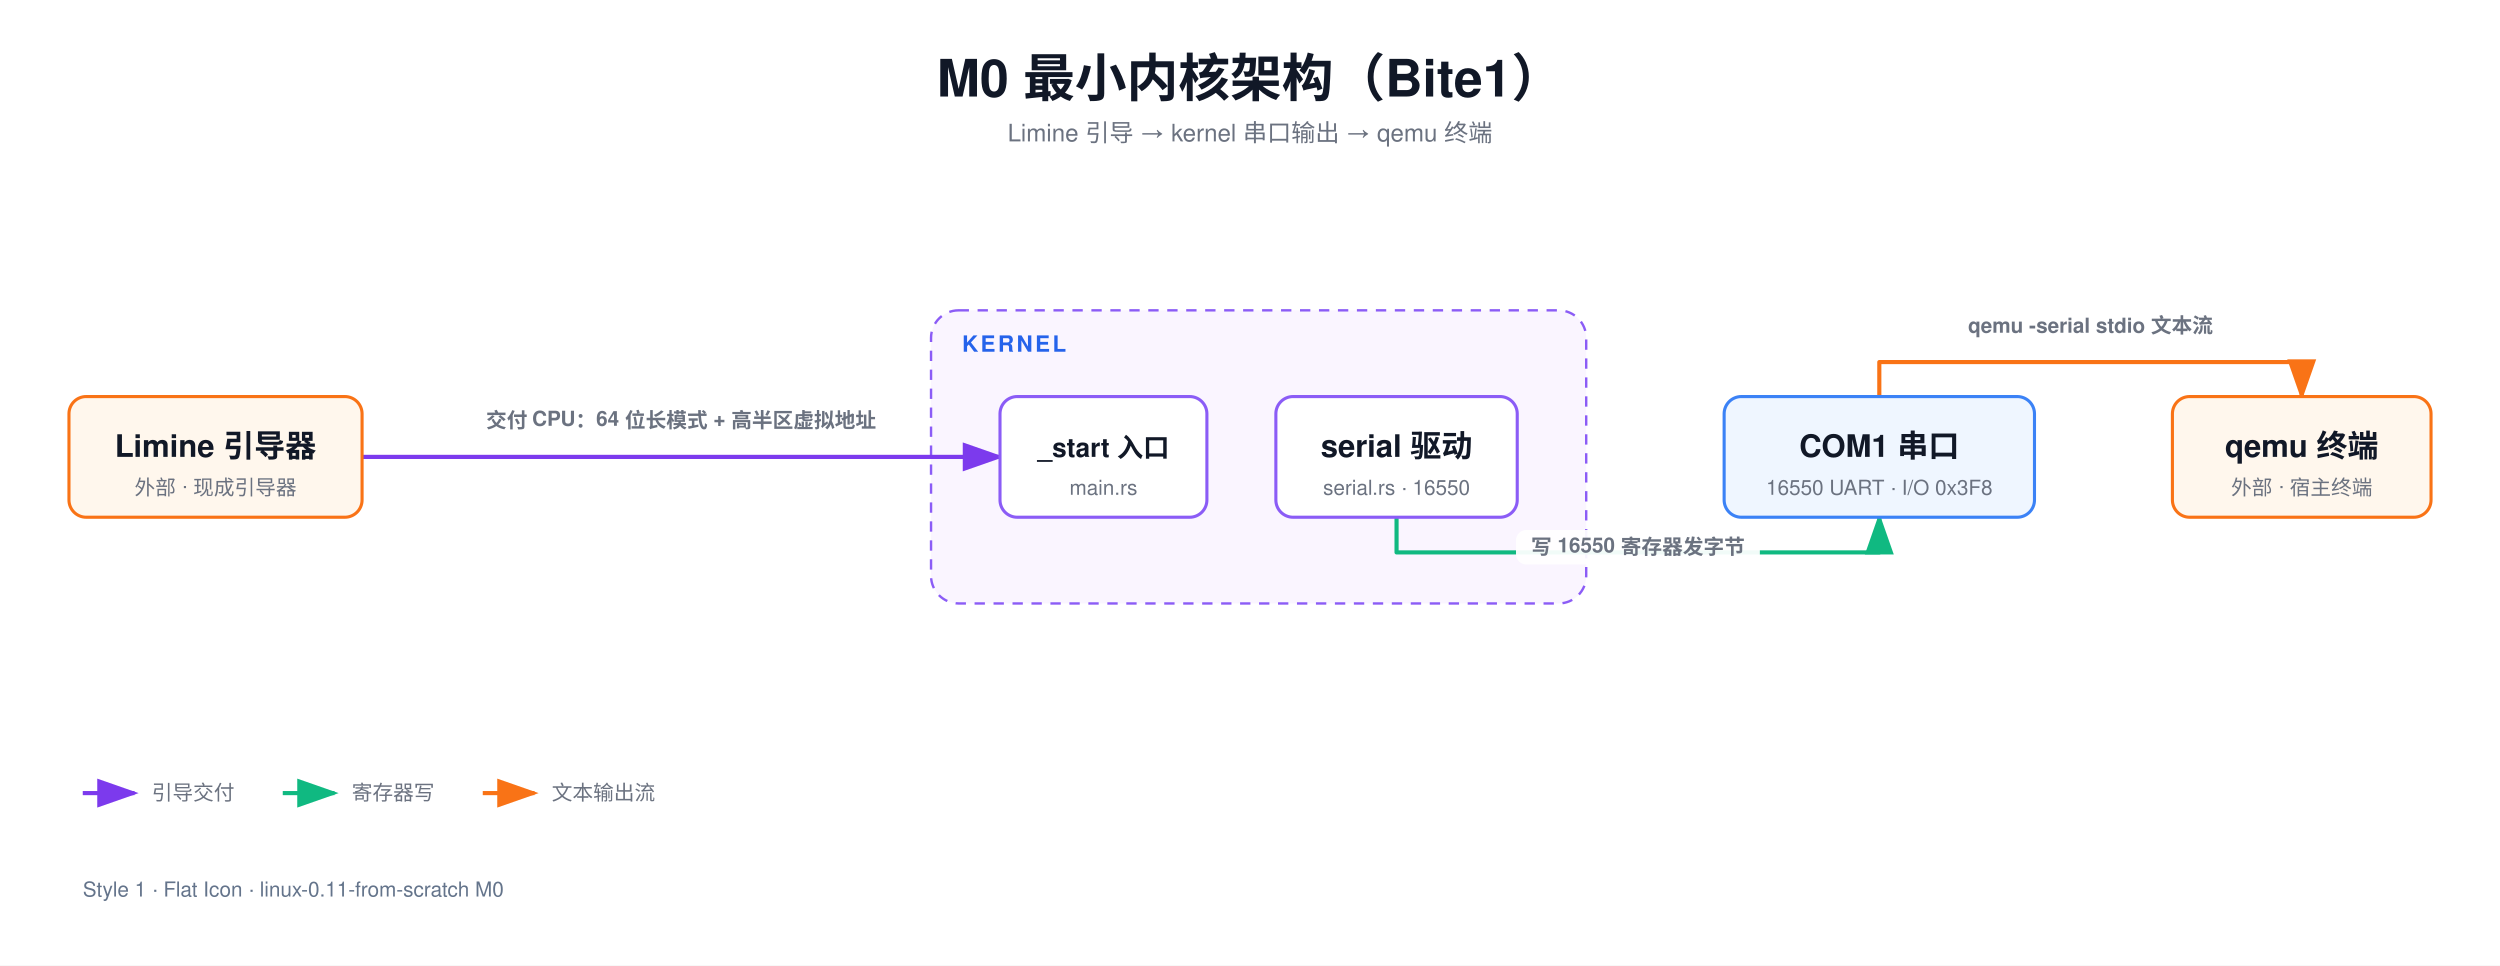
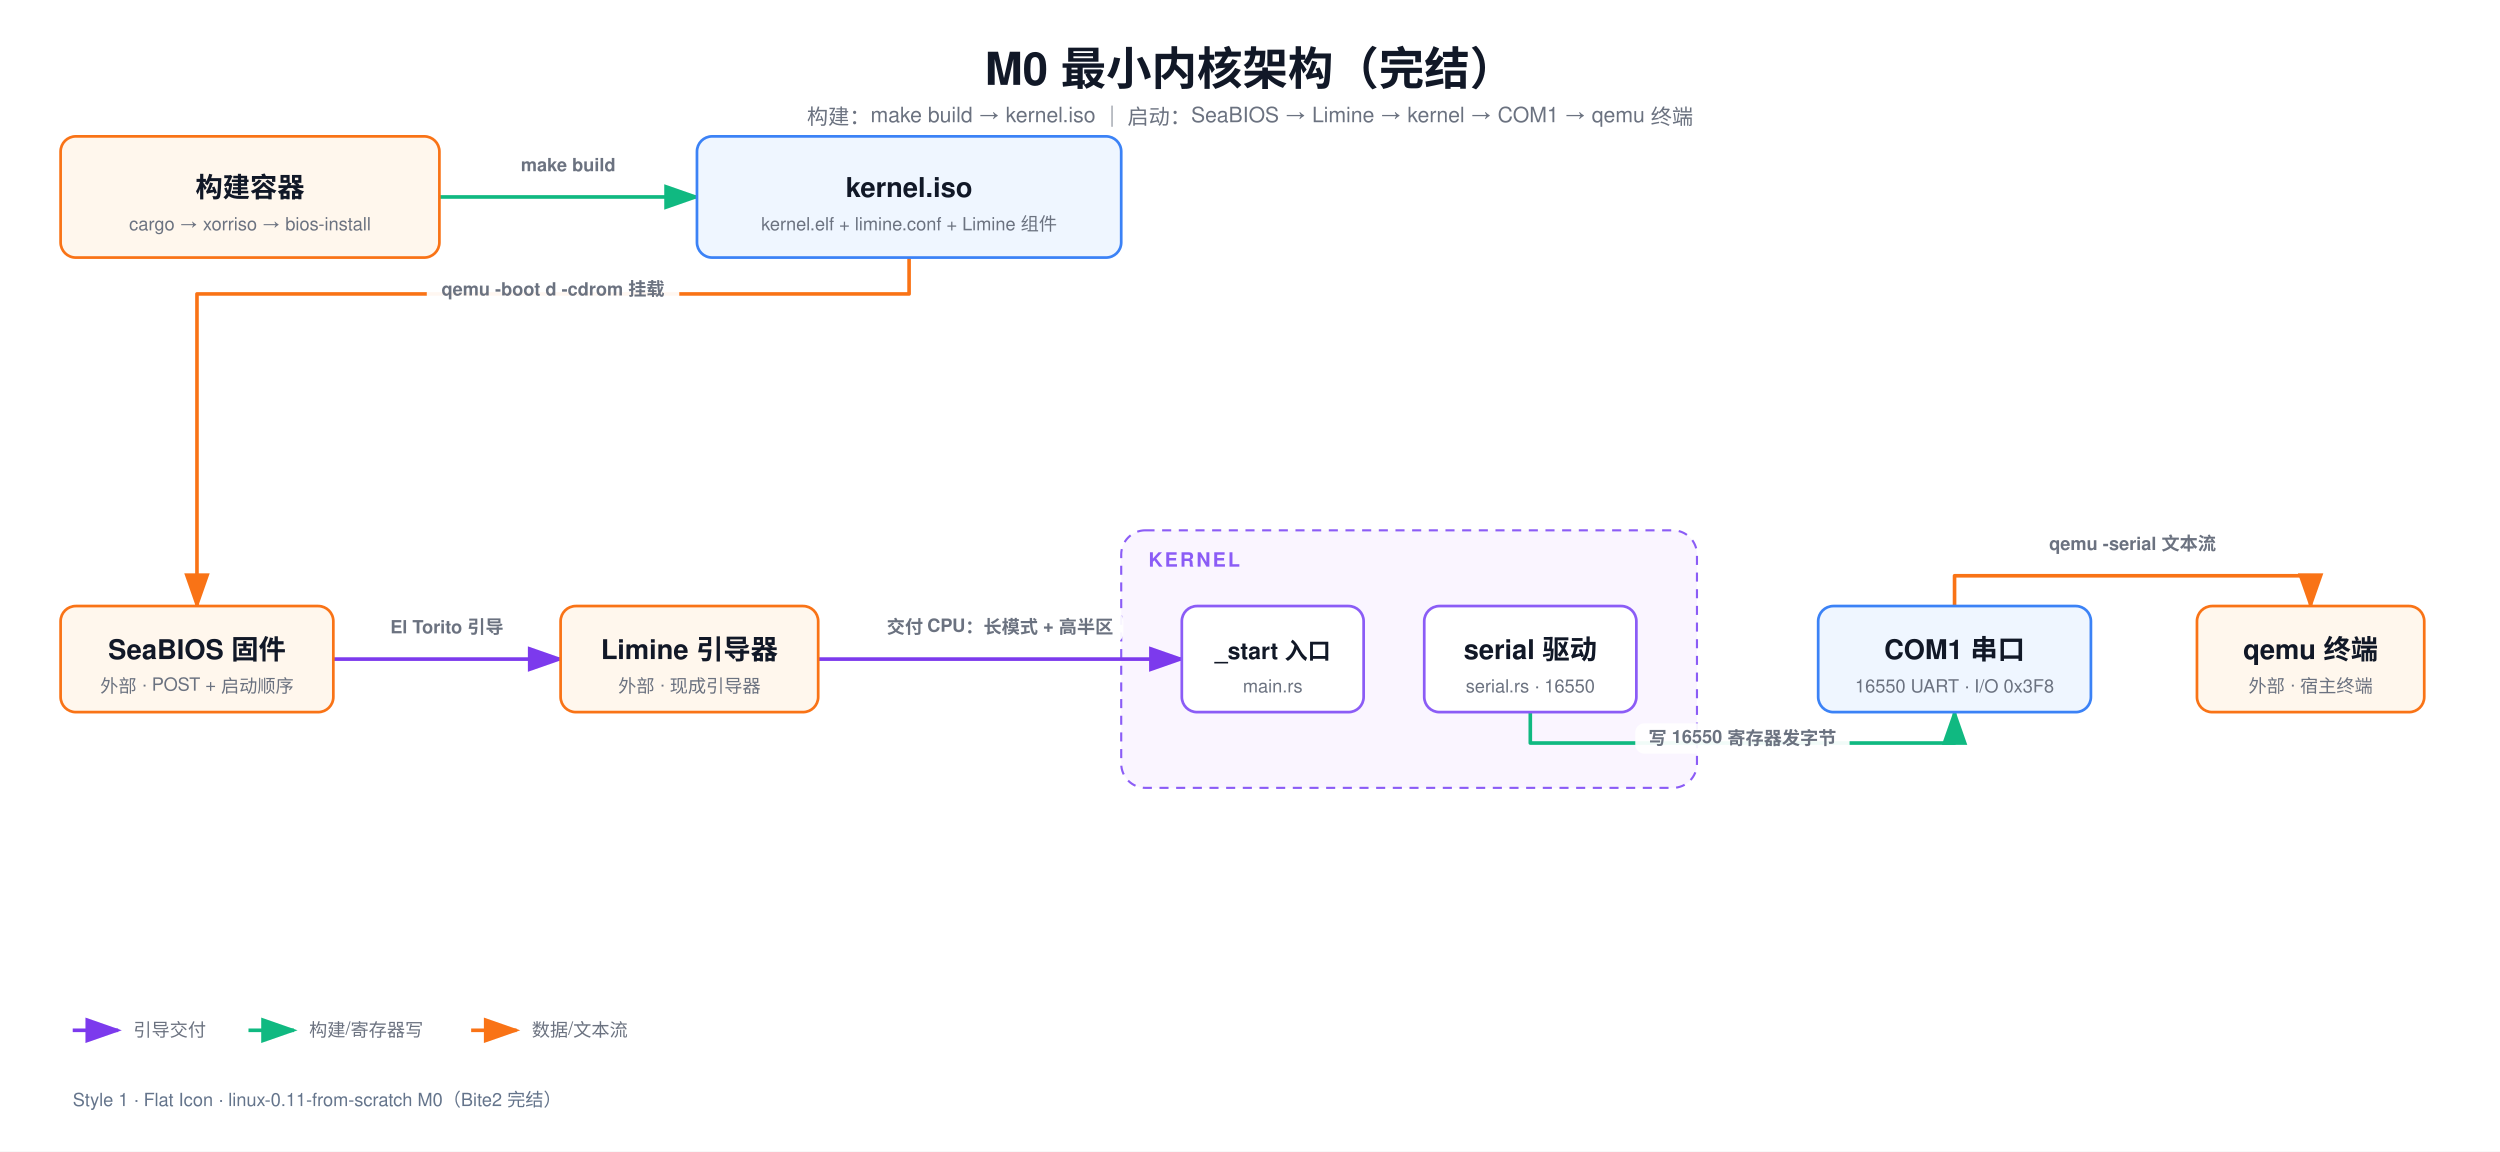
- <svg xmlns="http://www.w3.org/2000/svg" viewBox="0 0 1450 560" width="1450" height="560" data-generator="fireworks-tech-graph" data-schema-version="1" data-text-metrics="heuristic-v1" data-style-id="1" data-visual-theme="Flat Icon" data-diagram-type="architecture" data-motion-scene="" data-semantic-profile="generic" data-semantic-valid="true" data-quality-profile="showcase" data-max-bends-per-edge="2" data-max-total-bends="8" data-max-route-stretch="1.35" data-max-bridged-crossings="0" data-min-node-gap="40.0" data-min-container-gutter="20.0" data-min-label-clearance="4.0" data-min-segment-length="16.0">
+ <svg xmlns="http://www.w3.org/2000/svg" viewBox="0 0 1650 760" width="1650" height="760" data-generator="fireworks-tech-graph" data-schema-version="1" data-text-metrics="heuristic-v1" data-style-id="1" data-visual-theme="Flat Icon" data-diagram-type="architecture" data-motion-scene="" data-semantic-profile="generic" data-semantic-valid="true" data-quality-profile="showcase" data-max-bends-per-edge="2" data-max-total-bends="8" data-max-route-stretch="1.35" data-max-bridged-crossings="0" data-min-node-gap="40.0" data-min-container-gutter="20.0" data-min-label-clearance="4.0" data-min-segment-length="16.0">
  <defs>
    <marker id="arrowA" markerWidth="10" markerHeight="7" refX="9" refY="3.5" orient="auto">
      <polygon points="0 0, 10 3.5, 0 7" fill="#7c3aed" />
    </marker>
    <marker id="arrowB" markerWidth="10" markerHeight="7" refX="9" refY="3.5" orient="auto">
      <polygon points="0 0, 10 3.5, 0 7" fill="#10b981" />
    </marker>
    <marker id="arrowC" markerWidth="10" markerHeight="7" refX="9" refY="3.5" orient="auto">
      <polygon points="0 0, 10 3.5, 0 7" fill="#2563eb" />
    </marker>
    <marker id="arrowE" markerWidth="10" markerHeight="7" refX="9" refY="3.5" orient="auto">
      <polygon points="0 0, 10 3.5, 0 7" fill="#f97316" />
    </marker>
    <marker id="arrowF" markerWidth="10" markerHeight="7" refX="9" refY="3.5" orient="auto">
      <polygon points="0 0, 10 3.5, 0 7" fill="#7c3aed" />
    </marker>
    <marker id="arrowG" markerWidth="10" markerHeight="7" refX="9" refY="3.5" orient="auto">
      <polygon points="0 0, 10 3.5, 0 7" fill="#ef4444" />
    </marker>
    <marker id="arrowH" markerWidth="10" markerHeight="7" refX="9" refY="3.5" orient="auto">
      <polygon points="0 0, 10 3.5, 0 7" fill="#6b7280" />
    </marker>
    <filter id="shadowSoft" x="-20%" y="-20%" width="140%" height="160%">
      <feDropShadow dx="0" dy="3" stdDeviation="6" flood-color="#0f172a" flood-opacity="0.12" />
    </filter>
    <filter id="shadowGlass" x="-20%" y="-20%" width="140%" height="160%">
      <feDropShadow dx="0" dy="10" stdDeviation="16" flood-color="#020617" flood-opacity="0.28" />
    </filter>
    <style>
    text { font-family: 'Helvetica Neue', Helvetica, Arial, 'PingFang SC', 'Noto Sans CJK SC', 'Microsoft YaHei', 'Microsoft JhengHei', 'SimHei', sans-serif; }
    .title { font-size: 30px; font-weight: 700; fill: #111827; }
    .subtitle { font-size: 14px; font-weight: 500; fill: #6b7280; }
-     .section { font-size: 13px; font-weight: 700; fill: #2563eb; letter-spacing: 1.4px; }
+     .section { font-size: 13px; font-weight: 700; fill: #8b5cf6; letter-spacing: 1.4px; }
    .section-sub { font-size: 12px; font-weight: 500; fill: #64748b; }
    .node-title { font-weight: 700; fill: #111827; }
    .node-sub { font-weight: 500; fill: #6b7280; }
    .node-type { font-size: 12px; font-weight: 700; fill: #64748b; letter-spacing: 0.08em; }
    .arrow-label { font-size: 12px; font-weight: 600; fill: #6b7280; }
    .legend { font-size: 12px; font-weight: 500; fill: #6b7280; }
    .footnote { font-size: 12px; font-weight: 500; fill: #64748b; }
    .metric-label { font-size: 8.5px; font-weight: 700; fill: #64748b; text-transform: uppercase; }
    .metric-value { font-size: 9.5px; font-weight: 700; fill: #111827; }
    </style>
  </defs>
-   <rect data-graph-role="background" width="1450.0" height="560.0" fill="#ffffff" />
-   <text x="725.0" y="56" text-anchor="middle" class="title">M0 最小内核架构（Bite1）</text>
-   <text x="725.0" y="82" text-anchor="middle" class="subtitle">Limine 引导 → kernel 串口输出 → qemu 终端</text>
-   <g id="kernel-box" data-graph-role="container" data-container-id="kernel-box" data-semantic-role="boundary" data-graph-bounds="540,180,920,350">
-     <rect data-graph-role="container" x="540.0" y="180.0" width="380.0" height="170.0" rx="16.0" fill="#faf5ff" stroke="#8b5cf6" stroke-width="1.4" stroke-dasharray="6 5" />
-     <text x="558.0" y="204.0" class="section">KERNEL</text>
-     <rect id="kernel-box-header" data-graph-role="reserved" data-reserved-kind="container-header" x="548" y="186" width="75.24" height="30" fill="none" stroke="none" />
+   <rect data-graph-role="background" width="1650.0" height="760.0" fill="#ffffff" />
+   <text x="825.0" y="56" text-anchor="middle" class="title">M0 最小内核架构（完结）</text>
+   <text x="825.0" y="82" text-anchor="middle" class="subtitle">构建：make build → kernel.iso ｜ 启动：SeaBIOS → Limine → kernel → COM1 → qemu 终端</text>
+   <g id="kernel-box" data-graph-role="container" data-container-id="kernel-box" data-semantic-role="boundary" data-graph-bounds="740,350,1120,520">
+     <rect data-graph-role="container" x="740.0" y="350.0" width="380.0" height="170.0" rx="16.0" fill="#faf5ff" stroke="#8b5cf6" stroke-width="1.4" stroke-dasharray="6 5" />
+     <text x="758.0" y="374.0" class="section">KERNEL</text>
+     <rect id="kernel-box-header" data-graph-role="reserved" data-reserved-kind="container-header" x="748" y="356" width="75.24" height="30" fill="none" stroke="none" />
  </g>
-   <path id="handoff" data-graph-role="edge" data-edge-id="handoff" data-source="limine" data-target="start" data-edge-kind="flow" data-topic-id="" data-flow="control" data-motion-role="" data-motion-stage="" data-motion-order="" data-protocol="" data-via="" data-critical-path-id="" data-critical-hop="" data-critical-hops="" data-critical="false" data-bends="0" data-route-stretch="1.0" data-bridges="" d="M 210,265 L 580,265" fill="none" stroke="#7c3aed" stroke-width="2.4" stroke-linecap="round" stroke-linejoin="round" marker-end="url(#arrowA)" />
-   <path id="tx" data-graph-role="edge" data-edge-id="tx" data-source="serial" data-target="com1" data-edge-kind="flow" data-topic-id="" data-flow="write" data-motion-role="" data-motion-stage="" data-motion-order="" data-protocol="" data-via="" data-critical-path-id="" data-critical-hop="" data-critical-hops="" data-critical="false" data-bends="2" data-route-stretch="1.146" data-bridges="" d="M 810,300 L 810,320.4 L 1090,320.4 L 1090,300" fill="none" stroke="#10b981" stroke-width="2.4" stroke-linecap="round" stroke-linejoin="round" marker-end="url(#arrowB)" />
-   <path id="stdio" data-graph-role="edge" data-edge-id="stdio" data-source="com1" data-target="qemu" data-edge-kind="flow" data-topic-id="" data-flow="data" data-motion-role="" data-motion-stage="" data-motion-order="" data-protocol="" data-via="" data-critical-path-id="" data-critical-hop="" data-critical-hops="" data-critical="false" data-bends="2" data-route-stretch="1.163" data-bridges="" d="M 1090,230 L 1090,210 L 1335,210 L 1335,230" fill="none" stroke="#f97316" stroke-width="2.4" stroke-linecap="round" stroke-linejoin="round" marker-end="url(#arrowE)" />
-   <g id="node-limine" data-graph-role="node" data-node-id="limine" data-semantic-role="rect" data-motion-role="" data-motion-stage="" data-motion-order="" data-parent="" data-deployment-id="" data-topic-id="" data-span-id="" data-station-order="" data-status="" data-start-ms="" data-duration-ms="" data-parent-span="" data-graph-bounds="40,230,210,300">
-     <rect x="40.0" y="230.0" width="170.0" height="70.0" rx="10.0" fill="#fff7ed" stroke="#f97316" stroke-width="1.8" />
-     <text data-text-role="title" data-full-text="Limine 引导器" data-text-max-width="146.0" x="125.0" y="265.0" text-anchor="middle" class="node-title" font-size="18">Limine 引导器</text>
-     <text data-text-role="subtitle" data-full-text="外部 · 现成引导器" data-text-max-width="146.0" x="125.0" y="287.0" text-anchor="middle" class="node-sub" font-size="12">外部 · 现成引导器</text>
+   <path id="mkbuild" data-graph-role="edge" data-edge-id="mkbuild" data-source="docker" data-target="iso" data-edge-kind="flow" data-topic-id="" data-flow="write" data-motion-role="" data-motion-stage="" data-motion-order="" data-protocol="" data-via="" data-critical-path-id="" data-critical-hop="" data-critical-hops="" data-critical="false" data-bends="0" data-route-stretch="1.0" data-bridges="" d="M 290,130 L 460,130" fill="none" stroke="#10b981" stroke-width="2.4" stroke-linecap="round" stroke-linejoin="round" marker-end="url(#arrowB)" />
+   <path id="attach" data-graph-role="edge" data-edge-id="attach" data-source="iso" data-target="seabios" data-edge-kind="flow" data-topic-id="" data-flow="data" data-motion-role="" data-motion-stage="" data-motion-order="" data-protocol="" data-via="" data-critical-path-id="" data-critical-hop="" data-critical-hops="" data-critical="false" data-bends="2" data-route-stretch="1.0" data-bridges="" d="M 600,170 L 600,194 L 130,194 L 130,400" fill="none" stroke="#f97316" stroke-width="2.4" stroke-linecap="round" stroke-linejoin="round" marker-end="url(#arrowE)" />
+   <path id="eltorito" data-graph-role="edge" data-edge-id="eltorito" data-source="seabios" data-target="limine" data-edge-kind="flow" data-topic-id="" data-flow="control" data-motion-role="" data-motion-stage="" data-motion-order="" data-protocol="" data-via="" data-critical-path-id="" data-critical-hop="" data-critical-hops="" data-critical="false" data-bends="0" data-route-stretch="1.0" data-bridges="" d="M 220,435 L 370,435" fill="none" stroke="#7c3aed" stroke-width="2.4" stroke-linecap="round" stroke-linejoin="round" marker-end="url(#arrowA)" />
+   <path id="handoff" data-graph-role="edge" data-edge-id="handoff" data-source="limine" data-target="start" data-edge-kind="flow" data-topic-id="" data-flow="control" data-motion-role="" data-motion-stage="" data-motion-order="" data-protocol="" data-via="" data-critical-path-id="" data-critical-hop="" data-critical-hops="" data-critical="false" data-bends="0" data-route-stretch="1.0" data-bridges="" d="M 540,435 L 780,435" fill="none" stroke="#7c3aed" stroke-width="2.4" stroke-linecap="round" stroke-linejoin="round" marker-end="url(#arrowA)" />
+   <path id="tx" data-graph-role="edge" data-edge-id="tx" data-source="serial" data-target="com1" data-edge-kind="flow" data-topic-id="" data-flow="write" data-motion-role="" data-motion-stage="" data-motion-order="" data-protocol="" data-via="" data-critical-path-id="" data-critical-hop="" data-critical-hops="" data-critical="false" data-bends="2" data-route-stretch="1.146" data-bridges="" d="M 1010,470 L 1010,490.4 L 1290,490.4 L 1290,470" fill="none" stroke="#10b981" stroke-width="2.4" stroke-linecap="round" stroke-linejoin="round" marker-end="url(#arrowB)" />
+   <path id="stdio" data-graph-role="edge" data-edge-id="stdio" data-source="com1" data-target="qemu" data-edge-kind="flow" data-topic-id="" data-flow="data" data-motion-role="" data-motion-stage="" data-motion-order="" data-protocol="" data-via="" data-critical-path-id="" data-critical-hop="" data-critical-hops="" data-critical="false" data-bends="2" data-route-stretch="1.17" data-bridges="" d="M 1290,400 L 1290,380 L 1525,380 L 1525,400" fill="none" stroke="#f97316" stroke-width="2.4" stroke-linecap="round" stroke-linejoin="round" marker-end="url(#arrowE)" />
+   <g id="node-docker" data-graph-role="node" data-node-id="docker" data-semantic-role="rect" data-motion-role="" data-motion-stage="" data-motion-order="" data-parent="" data-deployment-id="" data-topic-id="" data-span-id="" data-station-order="" data-status="" data-start-ms="" data-duration-ms="" data-parent-span="" data-graph-bounds="40,90,290,170">
+     <rect x="40.0" y="90.0" width="250.0" height="80.0" rx="10.0" fill="#fff7ed" stroke="#f97316" stroke-width="1.8" />
+     <text data-text-role="title" data-full-text="构建容器" data-text-max-width="226.0" x="165.0" y="130.0" text-anchor="middle" class="node-title" font-size="18">构建容器</text>
+     <text data-text-role="subtitle" data-full-text="cargo → xorriso → bios-install" data-text-max-width="226.0" x="165.0" y="152.0" text-anchor="middle" class="node-sub" font-size="12">cargo → xorriso → bios-install</text>
  </g>
-   <g id="node-start" data-graph-role="node" data-node-id="start" data-semantic-role="rect" data-motion-role="" data-motion-stage="" data-motion-order="" data-parent="" data-deployment-id="" data-topic-id="" data-span-id="" data-station-order="" data-status="" data-start-ms="" data-duration-ms="" data-parent-span="" data-graph-bounds="580,230,700,300">
-     <rect x="580.0" y="230.0" width="120.0" height="70.0" rx="10.0" fill="#ffffff" stroke="#8b5cf6" stroke-width="1.8" />
-     <text data-text-role="title" data-full-text="_start 入口" data-text-max-width="96.0" x="640.0" y="265.0" text-anchor="middle" class="node-title" font-size="15.22">_start 入口</text>
-     <text data-text-role="subtitle" data-full-text="main.rs" data-text-max-width="96.0" x="640.0" y="287.0" text-anchor="middle" class="node-sub" font-size="12">main.rs</text>
+   <g id="node-iso" data-graph-role="node" data-node-id="iso" data-semantic-role="rect" data-motion-role="" data-motion-stage="" data-motion-order="" data-parent="" data-deployment-id="" data-topic-id="" data-span-id="" data-station-order="" data-status="" data-start-ms="" data-duration-ms="" data-parent-span="" data-graph-bounds="460,90,740,170">
+     <rect x="460.0" y="90.0" width="280.0" height="80.0" rx="10.0" fill="#eff6ff" stroke="#3b82f6" stroke-width="1.8" />
+     <text data-text-role="title" data-full-text="kernel.iso" data-text-max-width="256.0" x="600.0" y="130.0" text-anchor="middle" class="node-title" font-size="18">kernel.iso</text>
+     <text data-text-role="subtitle" data-full-text="kernel.elf + limine.conf + Limine 组件" data-text-max-width="256.0" x="600.0" y="152.0" text-anchor="middle" class="node-sub" font-size="12">kernel.elf + limine.conf + Limine 组件</text>
  </g>
-   <g id="node-serial" data-graph-role="node" data-node-id="serial" data-semantic-role="rect" data-motion-role="" data-motion-stage="" data-motion-order="" data-parent="" data-deployment-id="" data-topic-id="" data-span-id="" data-station-order="" data-status="" data-start-ms="" data-duration-ms="" data-parent-span="" data-graph-bounds="740,230,880,300">
-     <rect x="740.0" y="230.0" width="140.0" height="70.0" rx="10.0" fill="#ffffff" stroke="#8b5cf6" stroke-width="1.8" />
-     <text data-text-role="title" data-full-text="serial 驱动" data-text-max-width="116.0" x="810.0" y="265.0" text-anchor="middle" class="node-title" font-size="18">serial 驱动</text>
-     <text data-text-role="subtitle" data-full-text="serial.rs · 16550" data-text-max-width="116.0" x="810.0" y="287.0" text-anchor="middle" class="node-sub" font-size="12">serial.rs · 16550</text>
+   <g id="node-seabios" data-graph-role="node" data-node-id="seabios" data-semantic-role="rect" data-motion-role="" data-motion-stage="" data-motion-order="" data-parent="" data-deployment-id="" data-topic-id="" data-span-id="" data-station-order="" data-status="" data-start-ms="" data-duration-ms="" data-parent-span="" data-graph-bounds="40,400,220,470">
+     <rect x="40.0" y="400.0" width="180.0" height="70.0" rx="10.0" fill="#fff7ed" stroke="#f97316" stroke-width="1.8" />
+     <text data-text-role="title" data-full-text="SeaBIOS 固件" data-text-max-width="156.0" x="130.0" y="435.0" text-anchor="middle" class="node-title" font-size="18">SeaBIOS 固件</text>
+     <text data-text-role="subtitle" data-full-text="外部 · POST + 启动顺序" data-text-max-width="156.0" x="130.0" y="457.0" text-anchor="middle" class="node-sub" font-size="12">外部 · POST + 启动顺序</text>
  </g>
-   <g id="node-com1" data-graph-role="node" data-node-id="com1" data-semantic-role="rect" data-motion-role="" data-motion-stage="" data-motion-order="" data-parent="" data-deployment-id="" data-topic-id="" data-span-id="" data-station-order="" data-status="" data-start-ms="" data-duration-ms="" data-parent-span="" data-graph-bounds="1000,230,1180,300">
-     <rect x="1000.0" y="230.0" width="180.0" height="70.0" rx="10.0" fill="#eff6ff" stroke="#3b82f6" stroke-width="1.8" />
-     <text data-text-role="title" data-full-text="COM1 串口" data-text-max-width="156.0" x="1090.0" y="265.0" text-anchor="middle" class="node-title" font-size="18">COM1 串口</text>
-     <text data-text-role="subtitle" data-full-text="16550 UART · I/O 0x3F8" data-text-max-width="156.0" x="1090.0" y="287.0" text-anchor="middle" class="node-sub" font-size="12">16550 UART · I/O 0x3F8</text>
+   <g id="node-limine" data-graph-role="node" data-node-id="limine" data-semantic-role="rect" data-motion-role="" data-motion-stage="" data-motion-order="" data-parent="" data-deployment-id="" data-topic-id="" data-span-id="" data-station-order="" data-status="" data-start-ms="" data-duration-ms="" data-parent-span="" data-graph-bounds="370,400,540,470">
+     <rect x="370.0" y="400.0" width="170.0" height="70.0" rx="10.0" fill="#fff7ed" stroke="#f97316" stroke-width="1.8" />
+     <text data-text-role="title" data-full-text="Limine 引导器" data-text-max-width="146.0" x="455.0" y="435.0" text-anchor="middle" class="node-title" font-size="18">Limine 引导器</text>
+     <text data-text-role="subtitle" data-full-text="外部 · 现成引导器" data-text-max-width="146.0" x="455.0" y="457.0" text-anchor="middle" class="node-sub" font-size="12">外部 · 现成引导器</text>
  </g>
-   <g id="node-qemu" data-graph-role="node" data-node-id="qemu" data-semantic-role="rect" data-motion-role="" data-motion-stage="" data-motion-order="" data-parent="" data-deployment-id="" data-topic-id="" data-span-id="" data-station-order="" data-status="" data-start-ms="" data-duration-ms="" data-parent-span="" data-graph-bounds="1260,230,1410,300">
-     <rect x="1260.0" y="230.0" width="150.0" height="70.0" rx="10.0" fill="#fff7ed" stroke="#f97316" stroke-width="1.8" />
-     <text data-text-role="title" data-full-text="qemu 终端" data-text-max-width="126.0" x="1335.0" y="265.0" text-anchor="middle" class="node-title" font-size="18">qemu 终端</text>
-     <text data-text-role="subtitle" data-full-text="外部 · 宿主终端" data-text-max-width="126.0" x="1335.0" y="287.0" text-anchor="middle" class="node-sub" font-size="12">外部 · 宿主终端</text>
+   <g id="node-start" data-graph-role="node" data-node-id="start" data-semantic-role="rect" data-motion-role="" data-motion-stage="" data-motion-order="" data-parent="" data-deployment-id="" data-topic-id="" data-span-id="" data-station-order="" data-status="" data-start-ms="" data-duration-ms="" data-parent-span="" data-graph-bounds="780,400,900,470">
+     <rect x="780.0" y="400.0" width="120.0" height="70.0" rx="10.0" fill="#ffffff" stroke="#8b5cf6" stroke-width="1.8" />
+     <text data-text-role="title" data-full-text="_start 入口" data-text-max-width="96.0" x="840.0" y="435.0" text-anchor="middle" class="node-title" font-size="15.22">_start 入口</text>
+     <text data-text-role="subtitle" data-full-text="main.rs" data-text-max-width="96.0" x="840.0" y="457.0" text-anchor="middle" class="node-sub" font-size="12">main.rs</text>
  </g>
-   <g id="handoff-label" data-graph-role="label" data-owner="handoff" data-graph-bounds="274.48,234,515.52,254">
-     <rect x="274.48" y="234.0" width="241.04" height="20" rx="6" fill="#ffffff" opacity="0.94" />
-     <text x="395.0" y="248.0" text-anchor="middle" class="arrow-label">交付 CPU：64 位长模式 + 高半区虚拟地址</text>
+   <g id="node-serial" data-graph-role="node" data-node-id="serial" data-semantic-role="rect" data-motion-role="" data-motion-stage="" data-motion-order="" data-parent="" data-deployment-id="" data-topic-id="" data-span-id="" data-station-order="" data-status="" data-start-ms="" data-duration-ms="" data-parent-span="" data-graph-bounds="940,400,1080,470">
+     <rect x="940.0" y="400.0" width="140.0" height="70.0" rx="10.0" fill="#ffffff" stroke="#8b5cf6" stroke-width="1.8" />
+     <text data-text-role="title" data-full-text="serial 驱动" data-text-max-width="116.0" x="1010.0" y="435.0" text-anchor="middle" class="node-title" font-size="18">serial 驱动</text>
+     <text data-text-role="subtitle" data-full-text="serial.rs · 16550" data-text-max-width="116.0" x="1010.0" y="457.0" text-anchor="middle" class="node-sub" font-size="12">serial.rs · 16550</text>
  </g>
-   <g id="tx-label" data-graph-role="label" data-owner="tx" data-graph-bounds="879.28,307.4,1020.72,327.4">
-     <rect x="879.28" y="307.4" width="141.44" height="20" rx="6" fill="#ffffff" opacity="0.94" />
-     <text x="950.0" y="321.4" text-anchor="middle" class="arrow-label">写 16550 寄存器发字节</text>
+   <g id="node-com1" data-graph-role="node" data-node-id="com1" data-semantic-role="rect" data-motion-role="" data-motion-stage="" data-motion-order="" data-parent="" data-deployment-id="" data-topic-id="" data-span-id="" data-station-order="" data-status="" data-start-ms="" data-duration-ms="" data-parent-span="" data-graph-bounds="1200,400,1380,470">
+     <rect x="1200.0" y="400.0" width="180.0" height="70.0" rx="10.0" fill="#eff6ff" stroke="#3b82f6" stroke-width="1.8" />
+     <text data-text-role="title" data-full-text="COM1 串口" data-text-max-width="156.0" x="1290.0" y="435.0" text-anchor="middle" class="node-title" font-size="18">COM1 串口</text>
+     <text data-text-role="subtitle" data-full-text="16550 UART · I/O 0x3F8" data-text-max-width="156.0" x="1290.0" y="457.0" text-anchor="middle" class="node-sub" font-size="12">16550 UART · I/O 0x3F8</text>
  </g>
-   <g id="stdio-label" data-graph-role="label" data-owner="stdio" data-graph-bounds="1130.02,179,1294.98,199">
-     <rect x="1130.02" y="179.0" width="164.96" height="20" rx="6" fill="#ffffff" opacity="0.94" />
-     <text x="1212.5" y="193.0" text-anchor="middle" class="arrow-label">qemu -serial stdio 文本流</text>
+   <g id="node-qemu" data-graph-role="node" data-node-id="qemu" data-semantic-role="rect" data-motion-role="" data-motion-stage="" data-motion-order="" data-parent="" data-deployment-id="" data-topic-id="" data-span-id="" data-station-order="" data-status="" data-start-ms="" data-duration-ms="" data-parent-span="" data-graph-bounds="1450,400,1600,470">
+     <rect x="1450.0" y="400.0" width="150.0" height="70.0" rx="10.0" fill="#fff7ed" stroke="#f97316" stroke-width="1.8" />
+     <text data-text-role="title" data-full-text="qemu 终端" data-text-max-width="126.0" x="1525.0" y="435.0" text-anchor="middle" class="node-title" font-size="18">qemu 终端</text>
+     <text data-text-role="subtitle" data-full-text="外部 · 宿主终端" data-text-max-width="126.0" x="1525.0" y="457.0" text-anchor="middle" class="node-sub" font-size="12">外部 · 宿主终端</text>
+   </g>
+   <g id="mkbuild-label" data-graph-role="label" data-owner="mkbuild" data-graph-bounds="337.64,99,412.36,119">
+     <rect x="337.64" y="99.0" width="74.72" height="20" rx="6" fill="#ffffff" opacity="0.94" />
+     <text x="375.0" y="113.0" text-anchor="middle" class="arrow-label">make build</text>
+   </g>
+   <g id="attach-label" data-graph-role="label" data-owner="attach" data-graph-bounds="281.68,181,448.32,201">
+     <rect x="281.68" y="181.0" width="166.64" height="20" rx="6" fill="#ffffff" opacity="0.94" />
+     <text x="365.0" y="195.0" text-anchor="middle" class="arrow-label">qemu -boot d -cdrom 挂载</text>
+   </g>
+   <g id="eltorito-label" data-graph-role="label" data-owner="eltorito" data-graph-bounds="246.96,404,343.04,424">
+     <rect x="246.96" y="404.0" width="96.08" height="20" rx="6" fill="#ffffff" opacity="0.94" />
+     <text x="295.0" y="418.0" text-anchor="middle" class="arrow-label">El Torito 引导</text>
+   </g>
+   <g id="handoff-label" data-graph-role="label" data-owner="handoff" data-graph-bounds="578.6,404,741.4,424">
+     <rect x="578.6" y="404.0" width="162.8" height="20" rx="6" fill="#ffffff" opacity="0.94" />
+     <text x="660.0" y="418.0" text-anchor="middle" class="arrow-label">交付 CPU：长模式 + 高半区</text>
+   </g>
+   <g id="tx-label" data-graph-role="label" data-owner="tx" data-graph-bounds="1079.28,477.4,1220.72,497.4">
+     <rect x="1079.28" y="477.4" width="141.44" height="20" rx="6" fill="#ffffff" opacity="0.94" />
+     <text x="1150.0" y="491.4" text-anchor="middle" class="arrow-label">写 16550 寄存器发字节</text>
+   </g>
+   <g id="stdio-label" data-graph-role="label" data-owner="stdio" data-graph-bounds="1343.02,349,1471.98,369">
+     <rect x="1343.02" y="349.0" width="128.96" height="20" rx="6" fill="#ffffff" opacity="0.94" />
+     <text x="1407.5" y="363.0" text-anchor="middle" class="arrow-label">qemu -serial 文本流</text>
  </g>
  <g id="legend" data-graph-role="legend">
-     <rect id="legend-zone" data-graph-role="reserved" data-reserved-kind="legend" x="38" y="446" width="362" height="46" rx="10" fill="none" stroke="none" />
-     <line data-graph-role="decoration" x1="48.0" y1="460.0" x2="78.0" y2="460.0" stroke="#7c3aed" stroke-width="2.4" marker-end="url(#arrowA)" />
-     <text data-graph-role="decoration" x="88.0" y="464.0" class="legend">引导交付</text>
-     <line data-graph-role="decoration" x1="164.0" y1="460.0" x2="194.0" y2="460.0" stroke="#10b981" stroke-width="2.4" marker-end="url(#arrowB)" />
-     <text data-graph-role="decoration" x="204.0" y="464.0" class="legend">寄存器写</text>
-     <line data-graph-role="decoration" x1="280.0" y1="460.0" x2="310.0" y2="460.0" stroke="#f97316" stroke-width="2.4" marker-end="url(#arrowE)" />
-     <text data-graph-role="decoration" x="320.0" y="464.0" class="legend">文本输出流</text>
+     <rect id="legend-zone" data-graph-role="reserved" data-reserved-kind="legend" x="38" y="666" width="399.92" height="46" rx="10" fill="none" stroke="none" />
+     <line data-graph-role="decoration" x1="48.0" y1="680.0" x2="78.0" y2="680.0" stroke="#7c3aed" stroke-width="2.4" marker-end="url(#arrowA)" />
+     <text data-graph-role="decoration" x="88.0" y="684.0" class="legend">引导交付</text>
+     <line data-graph-role="decoration" x1="164.0" y1="680.0" x2="194.0" y2="680.0" stroke="#10b981" stroke-width="2.4" marker-end="url(#arrowB)" />
+     <text data-graph-role="decoration" x="204.0" y="684.0" class="legend">构建/寄存器写</text>
+     <line data-graph-role="decoration" x1="310.96" y1="680.0" x2="340.96" y2="680.0" stroke="#f97316" stroke-width="2.4" marker-end="url(#arrowE)" />
+     <text data-graph-role="decoration" x="350.96" y="684.0" class="legend">数据/文本流</text>
  </g>
-   <g id="footer" data-graph-role="reserved" data-graph-bounds="48,508,384,524">
-     <text x="48.0" y="520.0" class="footnote">Style 1 · Flat Icon · linux-0.11-from-scratch M0</text>
+   <g id="footer" data-graph-role="reserved" data-graph-bounds="48,718,454,734">
+     <text x="48.0" y="730.0" class="footnote">Style 1 · Flat Icon · linux-0.11-from-scratch M0（Bite2 完结）</text>
  </g>
</svg>
